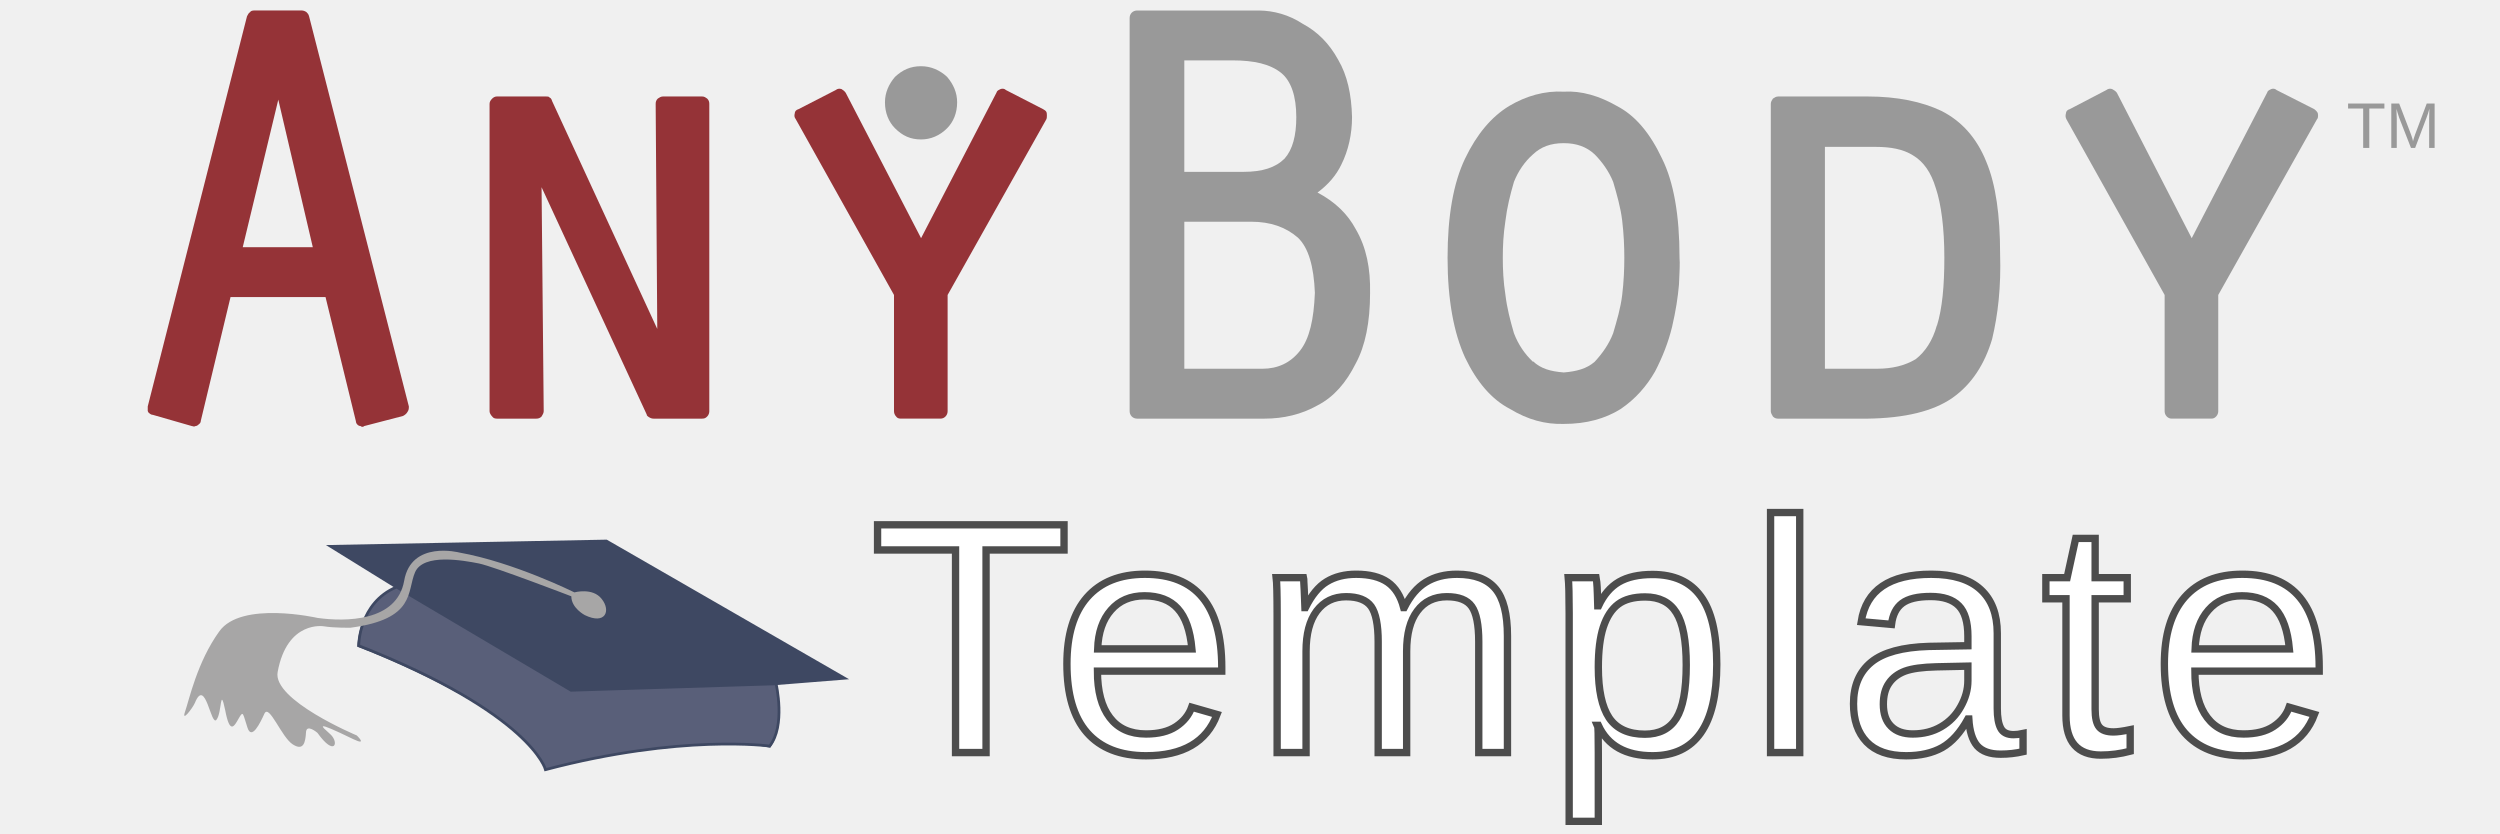
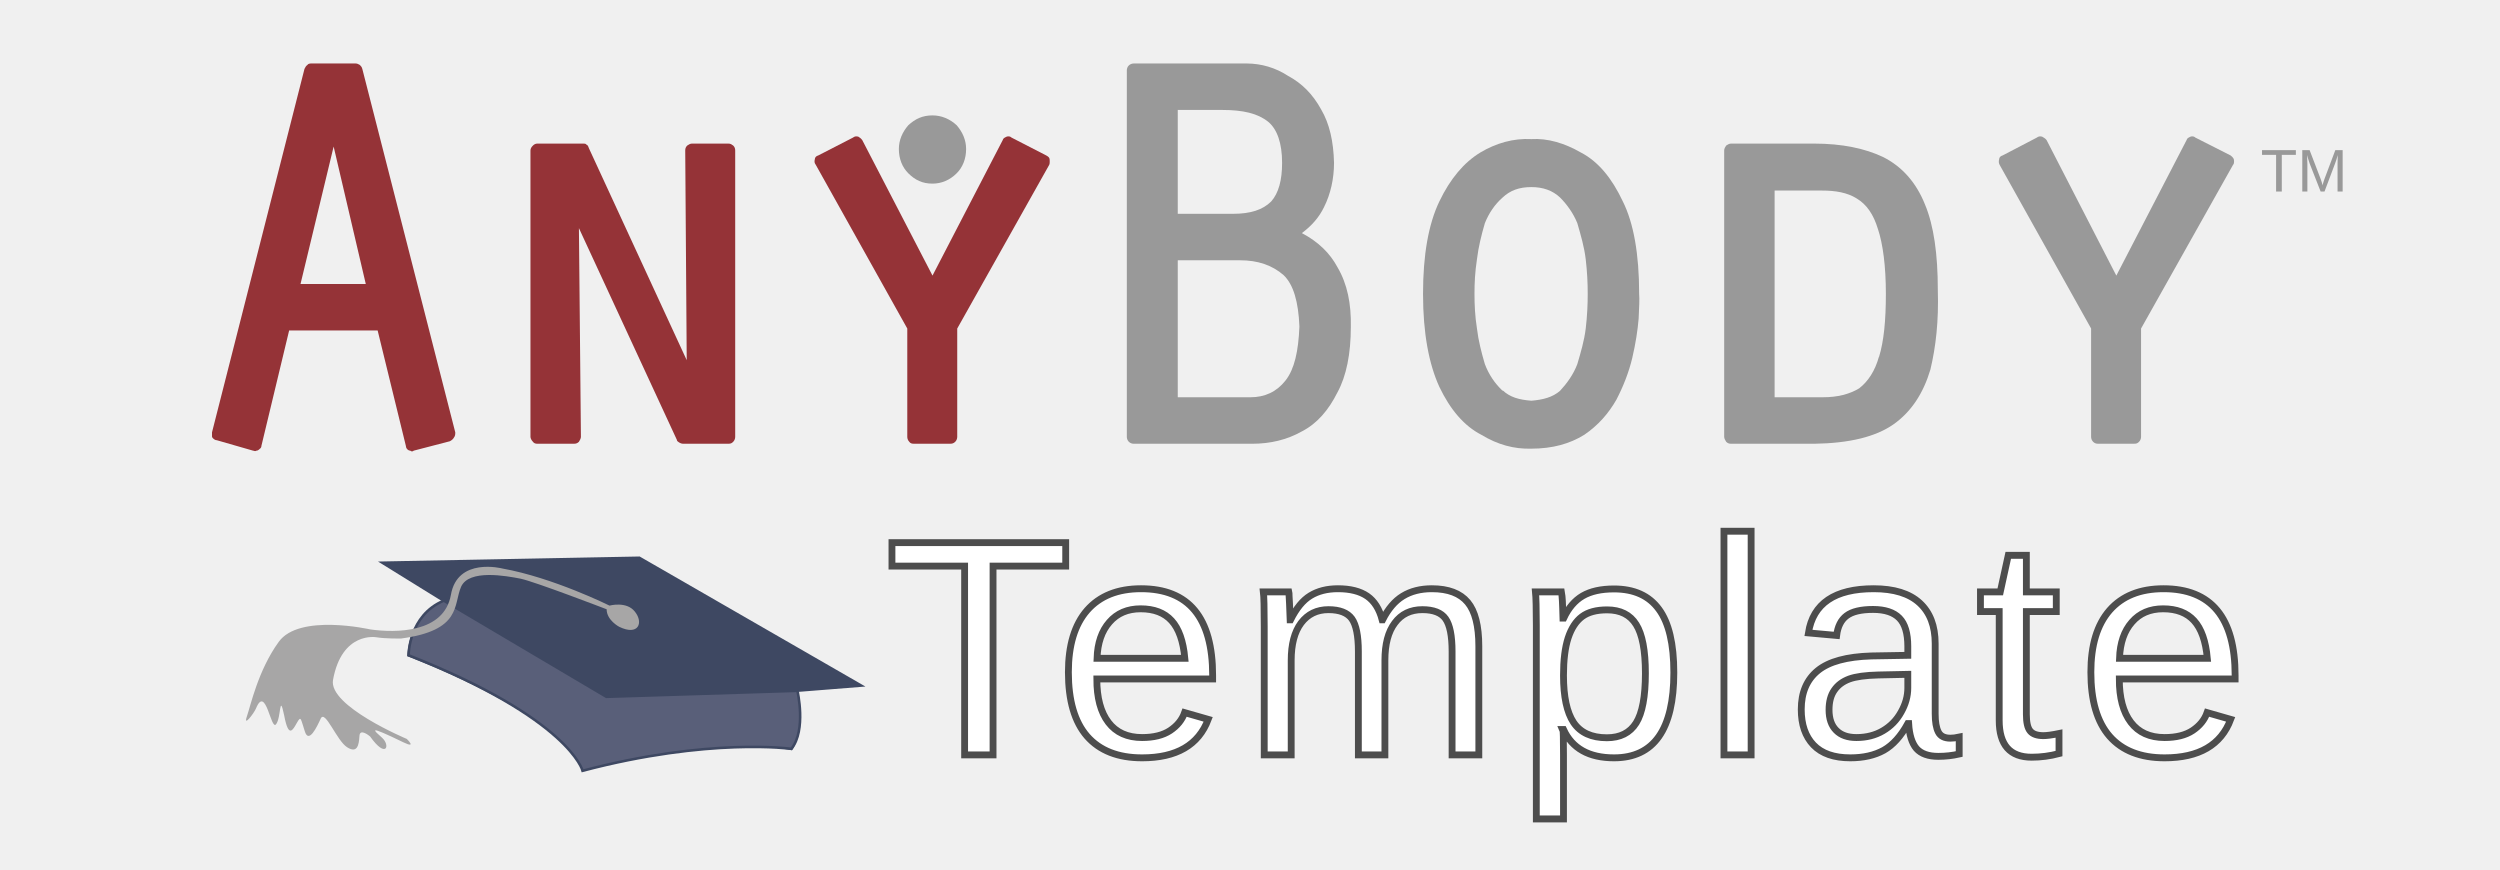
- <svg xmlns="http://www.w3.org/2000/svg" width="150mm" height="50mm" viewBox="0 0 150.177 53.379" version="1.1" id="svg130">
+ <svg xmlns="http://www.w3.org/2000/svg" width="161mm" height="56mm" viewBox="0 0 161.19 59.784" version="1.1" id="svg130">
  <defs id="defs124" />
  <g id="layer1" transform="translate(-31.565,-38.02478)">
    <flowRoot style="font-style:normal;font-weight:normal;font-size:40px;line-height:125%;font-family:sans-serif;letter-spacing:0px;word-spacing:0px;fill:#000000;fill-opacity:1;stroke:none;stroke-width:1px;stroke-linecap:butt;stroke-linejoin:miter;stroke-opacity:1" id="flowRoot364" xml:space="preserve" transform="matrix(0.5769974,0,0,0.5769974,-0.1219354,26.38924)">
      <flowRegion id="flowRegion366">
        <rect y="91.154" x="-57.579" height="272.741" width="850.548" id="rect368" />
      </flowRegion>
      <flowPara id="flowPara370" />
    </flowRoot>
-     <g id="g276" transform="matrix(0.9283698,0,0,0.9283698,6.744696,-0.04402939)">
+     <g id="g276" transform="matrix(0.9283698,0,0,0.9283698,11.49213,3.64842)">
      <g id="g7924" transform="matrix(0.9662182,0,0,0.9662182,6.397553,-2.732706)">
        <path id="path143" style="fill:#953337;fill-opacity:1;fill-rule:evenodd;stroke-width:0.577" d="m 65.616,52.156 h -2.767 c -0.152,0 -0.265,0.076 -0.379,0.152 -0.114,0.114 -0.152,0.227 -0.152,0.379 l 0.114,16.07 -7.504,-16.26 c -0.038,-0.114 -0.076,-0.227 -0.189,-0.265 -0.038,-0.076 -0.152,-0.076 -0.265,-0.076 h -3.487 c -0.152,0 -0.265,0.076 -0.341,0.152 -0.114,0.114 -0.19,0.227 -0.19,0.379 v 21.945 c 0,0.114 0.076,0.265 0.19,0.379 0.076,0.114 0.189,0.152 0.341,0.152 h 2.805 c 0.152,0 0.265,-0.038 0.379,-0.152 0.076,-0.114 0.152,-0.265 0.152,-0.379 L 54.17,58.637 61.675,74.859 c 0,0.114 0.114,0.152 0.152,0.19 0.114,0.076 0.227,0.114 0.341,0.114 h 3.449 c 0.19,0 0.265,-0.038 0.379,-0.152 0.114,-0.114 0.152,-0.265 0.152,-0.379 V 52.687 c 0,-0.152 -0.038,-0.265 -0.152,-0.379 -0.114,-0.076 -0.189,-0.152 -0.379,-0.152 z" />
        <path id="path145" style="fill:#953337;fill-opacity:1;fill-rule:evenodd;stroke-width:0.577" d="m 75.887,51.891 c -0.114,-0.152 -0.189,-0.189 -0.303,-0.265 -0.152,-0.038 -0.265,-0.038 -0.417,0.076 L 72.514,53.066 c -0.152,0.038 -0.265,0.152 -0.265,0.303 -0.038,0.152 -0.038,0.265 0.076,0.417 l 7.012,12.545 v 8.3 c 0,0.114 0.038,0.265 0.152,0.379 0.076,0.114 0.189,0.152 0.341,0.152 h 2.805 c 0.152,0 0.265,-0.038 0.379,-0.152 0.114,-0.114 0.152,-0.265 0.152,-0.379 v -8.3 l 7.05,-12.545 c 0.038,-0.076 0.038,-0.19 0.038,-0.265 0,-0.076 0,-0.19 -0.038,-0.265 -0.038,-0.076 -0.152,-0.152 -0.227,-0.19 L 87.334,51.701 c -0.114,-0.114 -0.265,-0.114 -0.379,-0.076 -0.152,0.076 -0.265,0.114 -0.303,0.265 l -5.382,10.385 z" />
        <path id="path147" style="fill:#953337;fill-opacity:1;fill-rule:evenodd;stroke-width:0.577" d="m 33.362,46.13 c -0.114,0.076 -0.152,0.152 -0.227,0.303 l -7.088,27.857 v 0.325 c 0.01,0.029 0.022,0.06 0.038,0.092 0.076,0.076 0.189,0.189 0.341,0.189 l 2.767,0.796 c 0.076,0 0.152,0.076 0.265,0 0.076,0 0.152,-0.038 0.265,-0.152 0.076,-0.038 0.114,-0.152 0.114,-0.227 l 2.122,-8.831 h 6.784 l 2.16,8.831 c 0,0.076 0.038,0.189 0.076,0.227 0.076,0.114 0.189,0.152 0.265,0.152 0.076,0.076 0.189,0.076 0.265,0 l 2.767,-0.72 c 0.152,-0.076 0.265,-0.189 0.303,-0.265 0.114,-0.152 0.114,-0.265 0.114,-0.417 l -7.125,-27.857 c -0.038,-0.152 -0.114,-0.227 -0.19,-0.303 -0.108,-0.072 -0.217,-0.11 -0.325,-0.114 -0.005,-1.15e-4 -0.011,0 -0.016,0 h -3.373 c -0.007,0 -0.014,-1.15e-4 -0.021,0 -0.141,0.003 -0.246,0.041 -0.283,0.114 z m -0.531,16.79 2.539,-10.536 2.464,10.536 z" />
        <path id="path150" style="fill:#999999;fill-opacity:1;fill-rule:evenodd;stroke-width:0.577" d="m 157.337,56.818 c -0.682,-1.706 -1.781,-2.918 -3.222,-3.638 -1.364,-0.644 -3.108,-1.023 -5.268,-1.023 h -6.367 c -0.152,0 -0.265,0.076 -0.379,0.152 -0.076,0.114 -0.152,0.227 -0.152,0.379 v 21.945 c 0,0.114 0.076,0.265 0.152,0.379 0.114,0.114 0.227,0.152 0.379,0.152 h 6.367 c 2.691,-0.038 4.7,-0.531 6.064,-1.478 1.402,-0.985 2.312,-2.426 2.843,-4.207 0.417,-1.743 0.644,-3.714 0.569,-6.102 0,-2.729 -0.303,-4.927 -0.985,-6.557 z m -3.601,1.895 c 0.379,1.137 0.606,2.843 0.606,4.965 0,2.009 -0.152,3.638 -0.531,4.851 v -0.038 c -0.303,1.099 -0.834,1.895 -1.516,2.426 -0.758,0.455 -1.668,0.682 -2.767,0.682 h -3.714 V 55.757 h 3.638 c 1.023,0 1.933,0.152 2.653,0.606 0.758,0.455 1.289,1.213 1.63,2.35 z" />
        <path id="path152" style="fill:#999999;fill-opacity:1;fill-rule:evenodd;stroke-width:0.577" d="m 81.269,49.996 c -0.758,0 -1.327,0.265 -1.857,0.758 -0.455,0.531 -0.72,1.137 -0.72,1.819 0,0.758 0.265,1.402 0.72,1.857 0.531,0.531 1.099,0.796 1.857,0.796 0.682,0 1.327,-0.265 1.857,-0.796 0.455,-0.455 0.72,-1.099 0.72,-1.857 0,-0.682 -0.265,-1.289 -0.72,-1.819 -0.531,-0.493 -1.175,-0.758 -1.857,-0.758 z" />
        <path id="path154" style="fill:#999999;fill-opacity:1;fill-rule:evenodd;stroke-width:0.577" d="m 96.316,46.168 c -0.114,0.114 -0.152,0.265 -0.152,0.379 v 28.085 c 0,0.114 0.038,0.265 0.152,0.379 0.114,0.114 0.265,0.152 0.379,0.152 h 9.096 c 1.364,0 2.653,-0.303 3.79,-0.947 1.175,-0.606 2.047,-1.63 2.729,-2.994 0.682,-1.251 1.023,-2.956 1.023,-5.003 0.038,-1.781 -0.265,-3.297 -1.023,-4.586 -0.569,-1.061 -1.44,-1.933 -2.729,-2.615 0.758,-0.569 1.327,-1.213 1.706,-2.009 0.493,-0.985 0.758,-2.16 0.758,-3.373 -0.038,-1.63 -0.341,-2.994 -0.985,-4.093 -0.644,-1.175 -1.478,-2.009 -2.539,-2.577 -0.97,-0.634 -2.05,-0.938 -3.132,-0.948 -0.017,-1.15e-4 -0.035,0 -0.052,0 h -8.642 c -0.005,0 -0.01,-1.15e-4 -0.016,0 -0.112,0.004 -0.255,0.043 -0.363,0.152 z m 3.752,3.411 h 3.411 c 1.592,0 2.729,0.265 3.525,0.91 0.682,0.569 1.061,1.63 1.061,3.146 0,1.327 -0.265,2.312 -0.834,2.956 -0.644,0.644 -1.592,0.948 -2.918,0.948 h -4.245 z m 8.111,12.659 c 0.758,0.72 1.137,2.047 1.213,3.942 -0.076,1.895 -0.379,3.26 -1.061,4.131 -0.682,0.872 -1.592,1.289 -2.691,1.289 h -5.571 V 61.101 h 4.776 c 1.364,0 2.464,0.379 3.335,1.137 z" />
        <path id="path156" style="fill:#999999;fill-opacity:1;fill-rule:evenodd;stroke-width:0.577" d="m 123.264,52.838 c -1.251,0.758 -2.312,2.009 -3.146,3.752 -0.834,1.743 -1.251,4.093 -1.251,7.088 0,3.032 0.455,5.382 1.251,7.125 0.834,1.743 1.895,2.994 3.222,3.676 1.251,0.758 2.501,1.099 3.828,1.061 1.63,0 2.956,-0.379 4.055,-1.061 1.061,-0.72 1.857,-1.63 2.464,-2.691 0.531,-1.023 0.948,-2.085 1.213,-3.184 0.265,-1.137 0.417,-2.122 0.493,-3.032 0.038,-0.872 0.076,-1.516 0.038,-1.895 v -0.038 c 0,-2.994 -0.417,-5.382 -1.251,-7.05 -0.834,-1.781 -1.895,-3.07 -3.222,-3.752 -1.251,-0.72 -2.539,-1.099 -3.79,-1.023 -1.364,-0.076 -2.691,0.303 -3.904,1.023 z m 1.706,3.449 c 0.569,-0.531 1.251,-0.796 2.198,-0.796 0.91,0 1.63,0.265 2.198,0.796 0.531,0.531 1.023,1.213 1.327,1.971 0.265,0.91 0.531,1.819 0.644,2.767 0.114,0.985 0.152,1.819 0.152,2.653 0,0.796 -0.038,1.706 -0.152,2.653 -0.114,0.947 -0.379,1.819 -0.644,2.729 -0.303,0.796 -0.796,1.478 -1.327,2.047 -0.569,0.493 -1.289,0.682 -2.198,0.758 -0.948,-0.076 -1.63,-0.265 -2.198,-0.796 v 0.038 c -0.606,-0.569 -1.061,-1.251 -1.364,-2.047 -0.265,-0.91 -0.493,-1.781 -0.606,-2.729 -0.152,-0.948 -0.189,-1.857 -0.189,-2.653 0,-0.834 0.038,-1.668 0.189,-2.653 0.114,-0.948 0.341,-1.857 0.606,-2.767 0.303,-0.758 0.758,-1.44 1.364,-1.971 z" />
        <path id="path158" style="fill:#999999;fill-opacity:1;fill-rule:evenodd;stroke-width:0.577" d="m 163.022,53.369 c -0.038,0.152 -0.038,0.265 0.038,0.417 l 7.012,12.545 v 8.3 c 0,0.114 0.038,0.265 0.152,0.379 0.114,0.114 0.227,0.152 0.379,0.152 h 2.767 c 0.189,0 0.265,-0.038 0.379,-0.152 0.114,-0.114 0.152,-0.265 0.152,-0.379 v -8.3 l 7.05,-12.545 c 0.063,-0.063 0.074,-0.152 0.076,-0.224 4.1e-4,-0.015 0,-0.029 0,-0.042 0,-0.013 4.1e-4,-0.027 0,-0.042 -0.002,-0.072 -0.013,-0.16 -0.076,-0.223 -0.038,-0.076 -0.152,-0.152 -0.189,-0.19 l -2.691,-1.364 c -0.114,-0.114 -0.265,-0.114 -0.379,-0.076 -0.152,0.076 -0.265,0.114 -0.303,0.265 L 172.005,62.276 166.661,51.891 c -0.114,-0.152 -0.227,-0.189 -0.341,-0.265 -0.152,-0.038 -0.265,-0.038 -0.417,0.076 l -2.615,1.364 c -0.152,0.038 -0.265,0.152 -0.265,0.303 z" />
        <text id="text185" y="55.83" x="183.063" style="font-size:6.924px;fill:#999999;fill-opacity:1;stroke-width:0.577">
          <tspan style="font-size:4.616px;font-family:Arial;fill:#999999;fill-opacity:1;stroke-width:0.577" id="tspan183" font-size="8">TM</tspan>
        </text>
      </g>
      <text id="text3009" y="92.758" x="81.559" style="font-style:oblique;font-variant:normal;font-weight:normal;font-stretch:normal;font-size:3.209px;line-height:0%;font-family:Candara;-inkscape-font-specification:'Candara Oblique';text-align:start;letter-spacing:1.229px;word-spacing:0px;writing-mode:lr-tb;text-anchor:start;fill:#ffffff;fill-opacity:1;stroke:#4d4d4d;stroke-width:0.508;stroke-miterlimit:4;stroke-dasharray:none;stroke-opacity:1" xml:space="preserve" transform="scale(0.9981225,1.001881)">
        <tspan style="font-style:normal;font-variant:normal;font-weight:normal;font-stretch:normal;font-size:22.819px;line-height:1.25;font-family:Arial;-inkscape-font-specification:'Arial, Normal';font-variant-ligatures:normal;font-variant-caps:normal;font-variant-numeric:normal;font-feature-settings:normal;text-align:start;word-spacing:0px;writing-mode:lr-tb;text-anchor:start;fill:#ffffff;fill-opacity:1;stroke:#4d4d4d;stroke-width:0.508;stroke-miterlimit:4;stroke-dasharray:none;stroke-opacity:1" y="92.758" x="81.559" id="tspan3011">Template</tspan>
      </text>
      <g id="g1038" transform="matrix(0.1919418,0,0,0.1919418,-12.58874,24.41249)" style="stroke:#3e4862;stroke-opacity:1">
        <path id="path3043" d="m 373.227,362.41 c 0,0 51.12,-13.309 80.36,-7.764 0,0 5.546,-7.865 1.613,-22.384 l 25.308,-2.017 -85.603,-49.306 -99.114,1.916 24.098,14.923 c 0,0 -12.704,4.033 -14.015,20.771 0,0 59.186,22.082 67.353,43.861" style="fill:#3e4862;fill-opacity:1;fill-rule:nonzero;stroke:#3e4862;stroke-opacity:1" />
        <path id="path3045" d="m 319.486,297.475 62.715,37.105 73.705,-2.319 c 0,0 3.529,15.124 -2.319,22.384 0,0 -31.66,-4.436 -80.562,8.47 0,0 -5.041,-20.065 -67.152,-44.567 0,0 0,-15.427 13.612,-21.073" style="fill:#595f79;fill-opacity:1;fill-rule:nonzero;stroke:#3e4862;stroke-opacity:1" />
        <path id="path3047" d="m 276.734,328.027 c -1.916,10.083 28.434,22.787 28.434,22.787 0,0 4.134,3.932 -1.311,1.311 -14.519,-7.058 -11.394,-4.638 -8.167,-1.714 3.227,2.924 1.613,8.268 -4.638,-0.504 0,0 -4.033,-3.529 -4.134,-0.101 -0.202,3.327 -0.807,6.756 -4.739,4.235 -4.033,-2.521 -8.47,-14.62 -10.184,-11.091 -1.512,3.327 -4.638,9.881 -6.151,4.941 -1.613,-4.84 -1.412,-6.151 -3.025,-3.327 -1.613,2.823 -3.226,6.251 -4.941,-2.823 -1.916,-9.075 -1.109,0.907 -3.126,3.428 -2.017,2.622 -3.932,-15.528 -7.764,-6.05 -0.907,2.017 -4.941,7.26 -3.529,3.126 1.412,-4.033 4.336,-17.847 12.301,-28.837 7.865,-11.091 35.29,-4.84 35.29,-4.84 9.982,1.412 28.534,1.412 31.156,-13.309 2.521,-14.721 19.863,-10.184 19.863,-10.184 19.662,3.529 41.34,14.318 41.34,14.318 0,0 6.554,-1.815 9.78,2.319 3.428,4.235 1.412,9.478 -6.05,5.848 0,0 -4.84,-2.521 -4.84,-6.756 0,0 -27.526,-10.587 -33.172,-11.797 -5.646,-1.109 -19.964,-3.731 -22.989,3.126 -3.025,6.957 0.302,16.839 -23.191,19.964 0,0 -5.949,0.101 -9.579,-0.504 0,0 -13.208,-2.319 -16.637,16.435" style="fill:#a7a6a6;fill-opacity:1;fill-rule:nonzero;stroke:none;stroke-opacity:1" />
      </g>
    </g>
  </g>
</svg>
